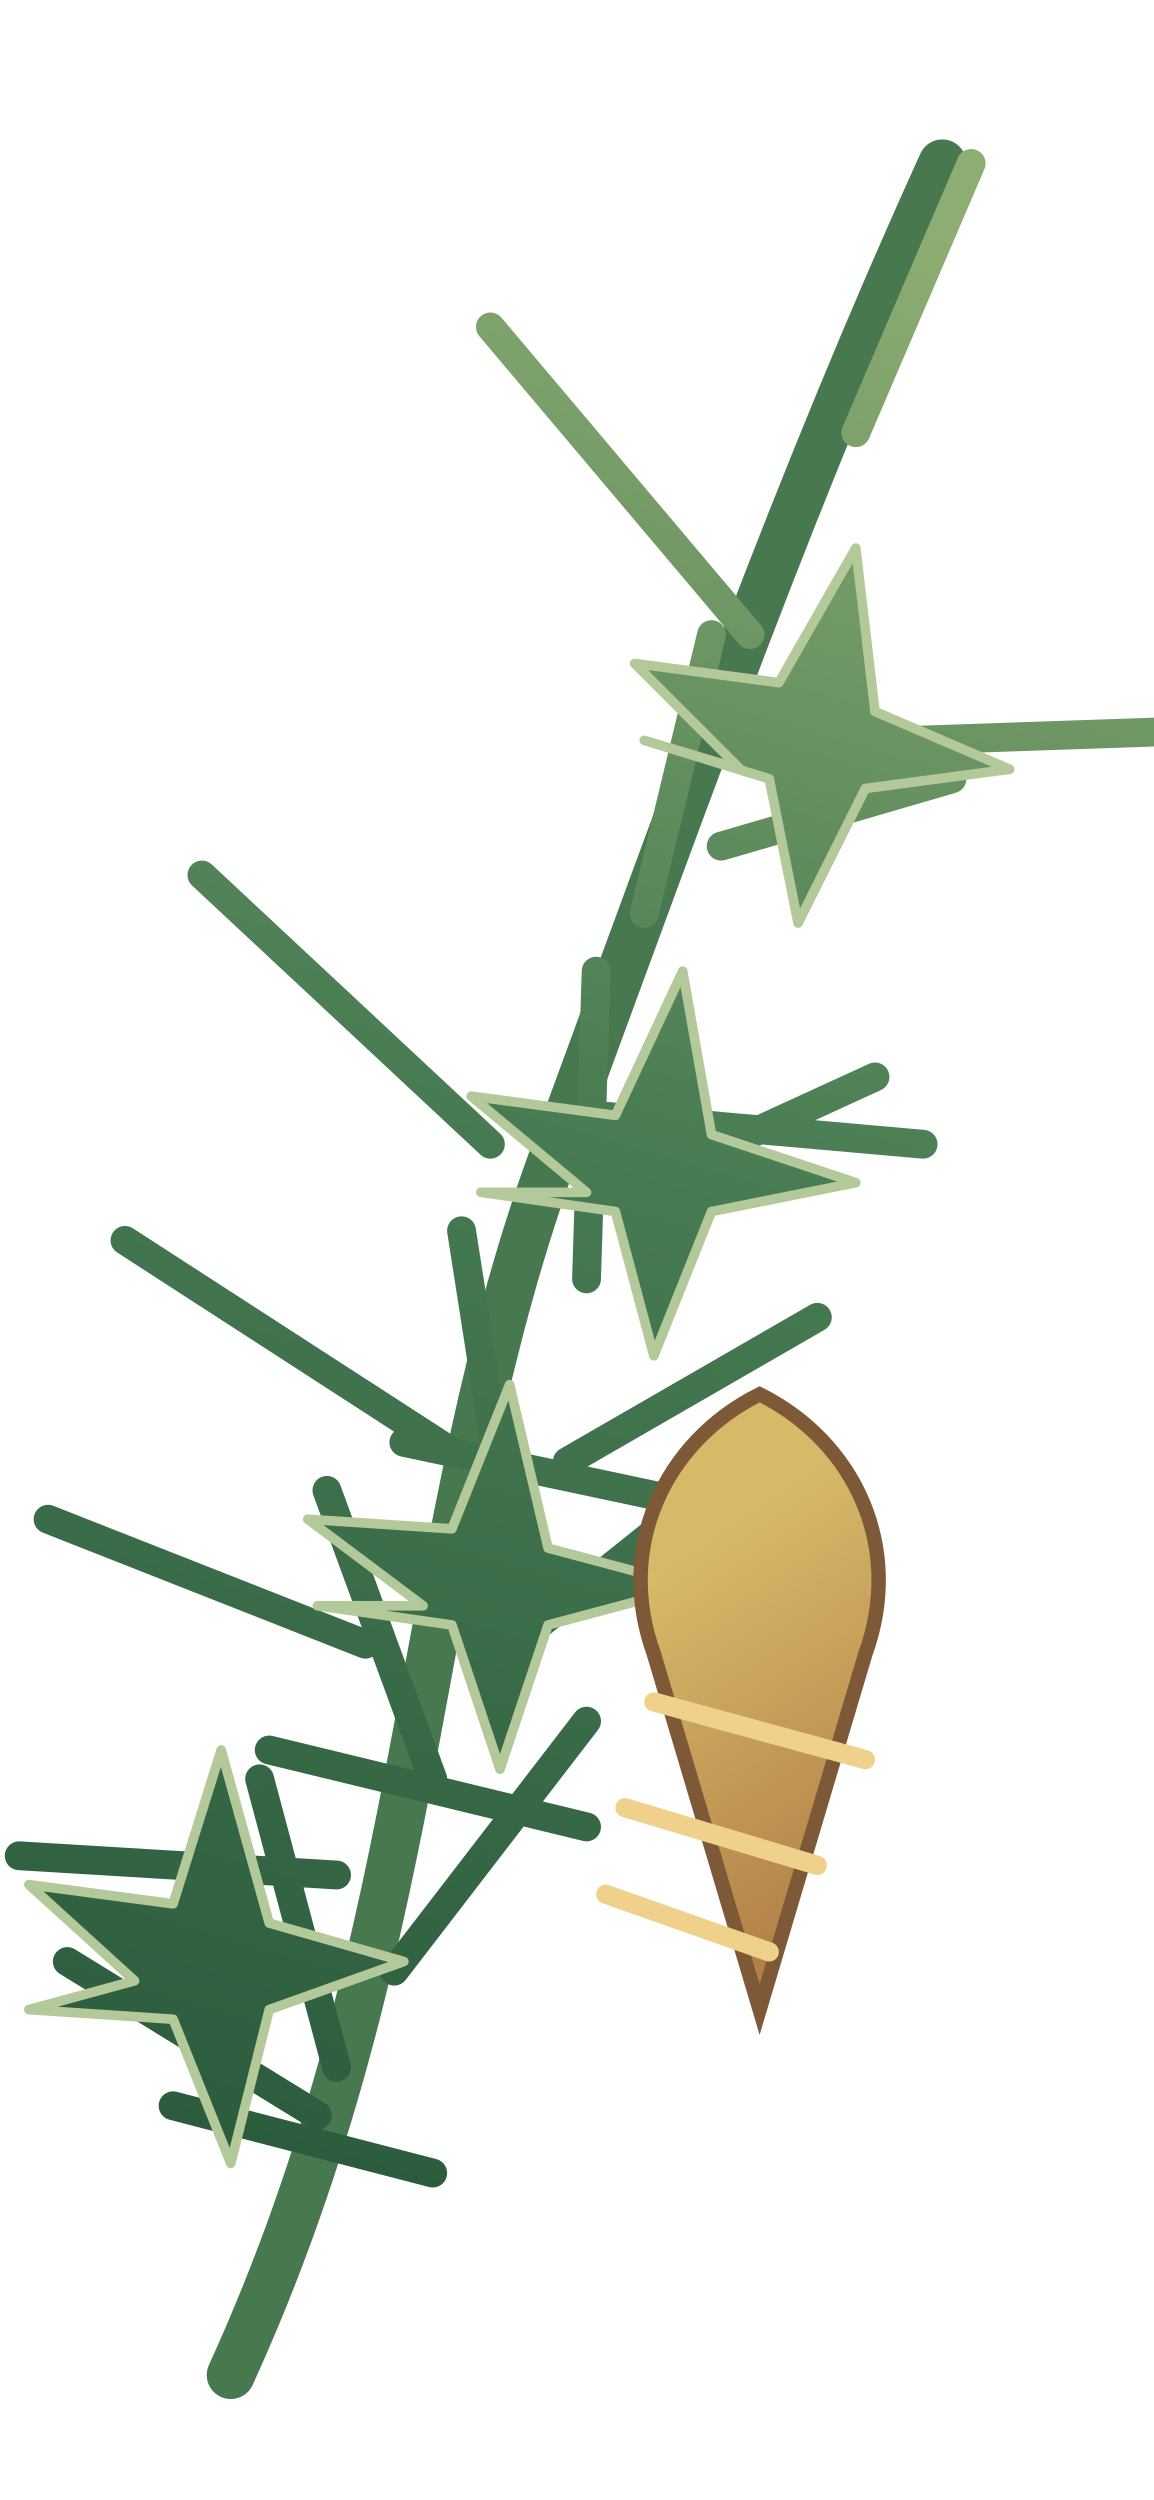
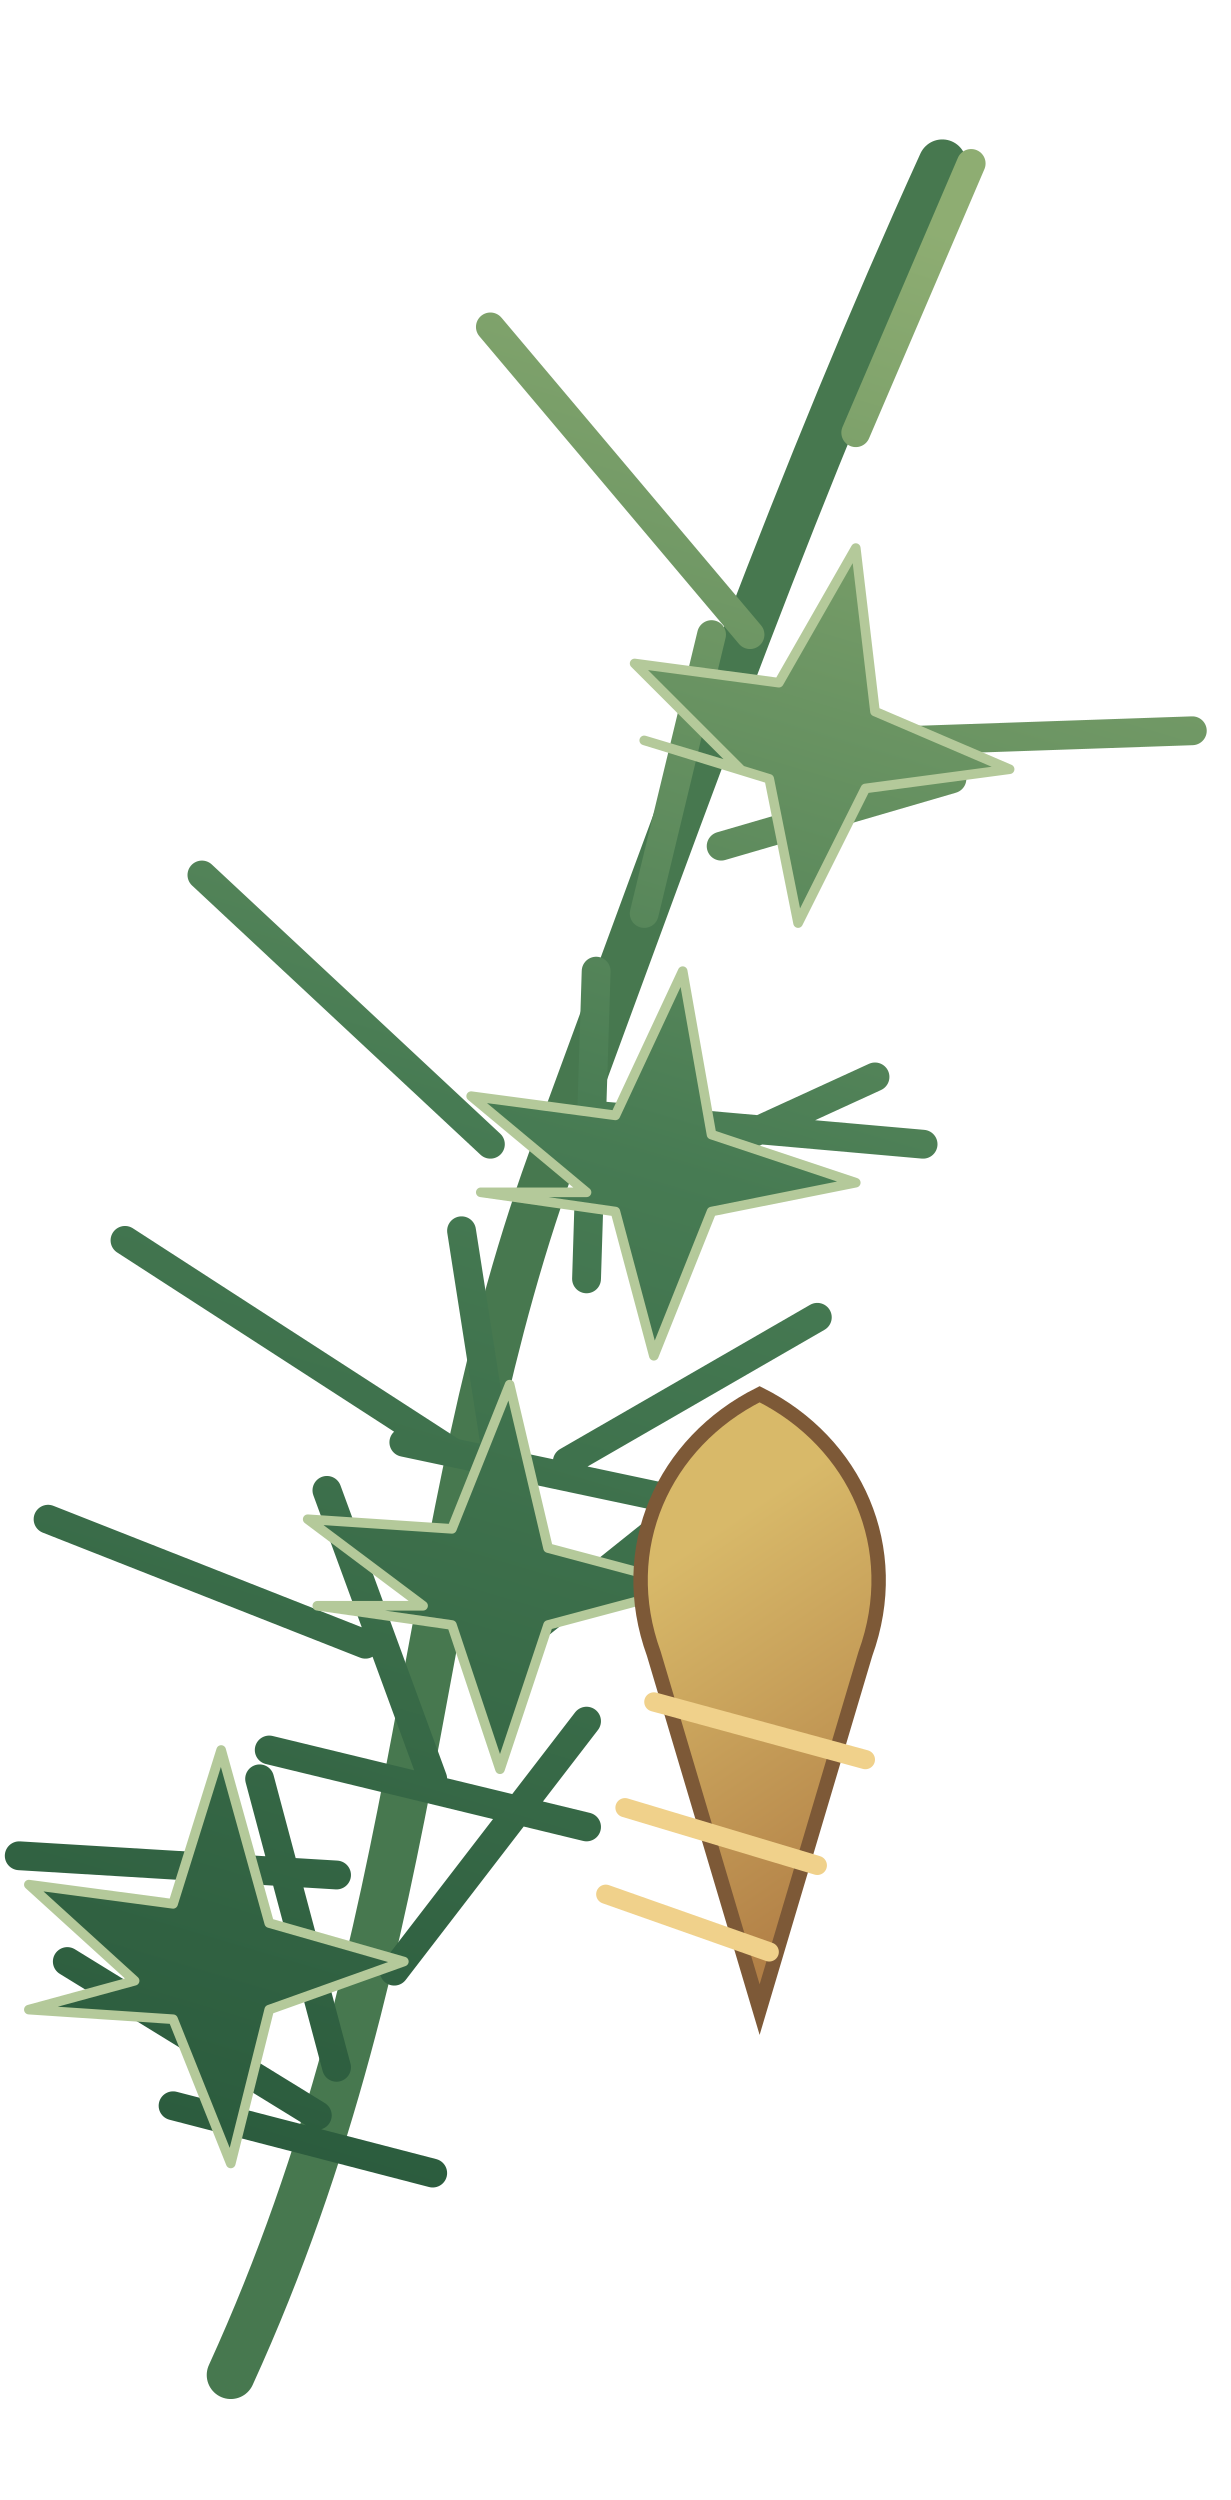
- <svg xmlns="http://www.w3.org/2000/svg" width="120" height="260" viewBox="0 0 120 260" fill="none">
+ <svg xmlns="http://www.w3.org/2000/svg" width="128" height="260" viewBox="0 0 128 260" fill="none">
  <defs>
    <linearGradient id="pine-needle" x1="27" y1="238" x2="91" y2="22" gradientUnits="userSpaceOnUse">
      <stop stop-color="#28583B" />
      <stop offset=".55" stop-color="#477B53" />
      <stop offset="1" stop-color="#8EAD72" />
    </linearGradient>
    <linearGradient id="pine-cone" x1="54" y1="173" x2="85" y2="219" gradientUnits="userSpaceOnUse">
      <stop stop-color="#D8B969" />
      <stop offset="1" stop-color="#A46B3A" />
    </linearGradient>
  </defs>
  <path d="M24 247C45 201 43 159 58 119 72 81 83 50 98 17" stroke="#47784F" stroke-linecap="round" stroke-width="5" />
  <g stroke="url(#pine-needle)" stroke-linecap="round" stroke-width="3">
    <path d="m33 220-26-16m28 11-8-30m14 20 20-26m-26 16-33-2m43-8-11-30m17 18 25-20m-38 18-33-13m48 2-5-32m11 24 26-15m-38 14-34-22m48 4 1-32m5 22 24-11m-40 7-30-28m46 4 7-29m1 22 24-7M78 66 51 34m38 11 12-28M18 219l27 7m-17-44 33 8m-19-40 33 7m-13-41 34 3m-1-42 29-1" />
  </g>
  <g fill="url(#pine-needle)" stroke="#B4C99A" stroke-linejoin="round" stroke-width="1">
    <path d="m14 206-11-10 15 2 5-16 5 18 14 4-14 5-4 16-6-15-15-1Z" />
    <path d="m44 167-12-9 15 1 6-15 4 17 15 4-15 4-5 15-5-15-14-2Z" />
    <path d="m61 124-12-10 15 2 7-15 3 17 15 5-15 3-6 15-4-15-14-2Z" />
    <path d="m77 80-11-11 15 2 8-14 2 17 14 6-15 2-7 14-3-15-13-4Z" />
  </g>
  <path d="M68 172c-4-11 1-22 11-27 10 5 15 16 11 27l-11 37-11-37Z" fill="url(#pine-cone)" stroke="#7D5937" stroke-width="1.5" />
  <path d="m68 177 22 6m-25 5 20 6m-22 3 17 6" stroke="#F0D18B" stroke-linecap="round" stroke-width="2" />
</svg>
